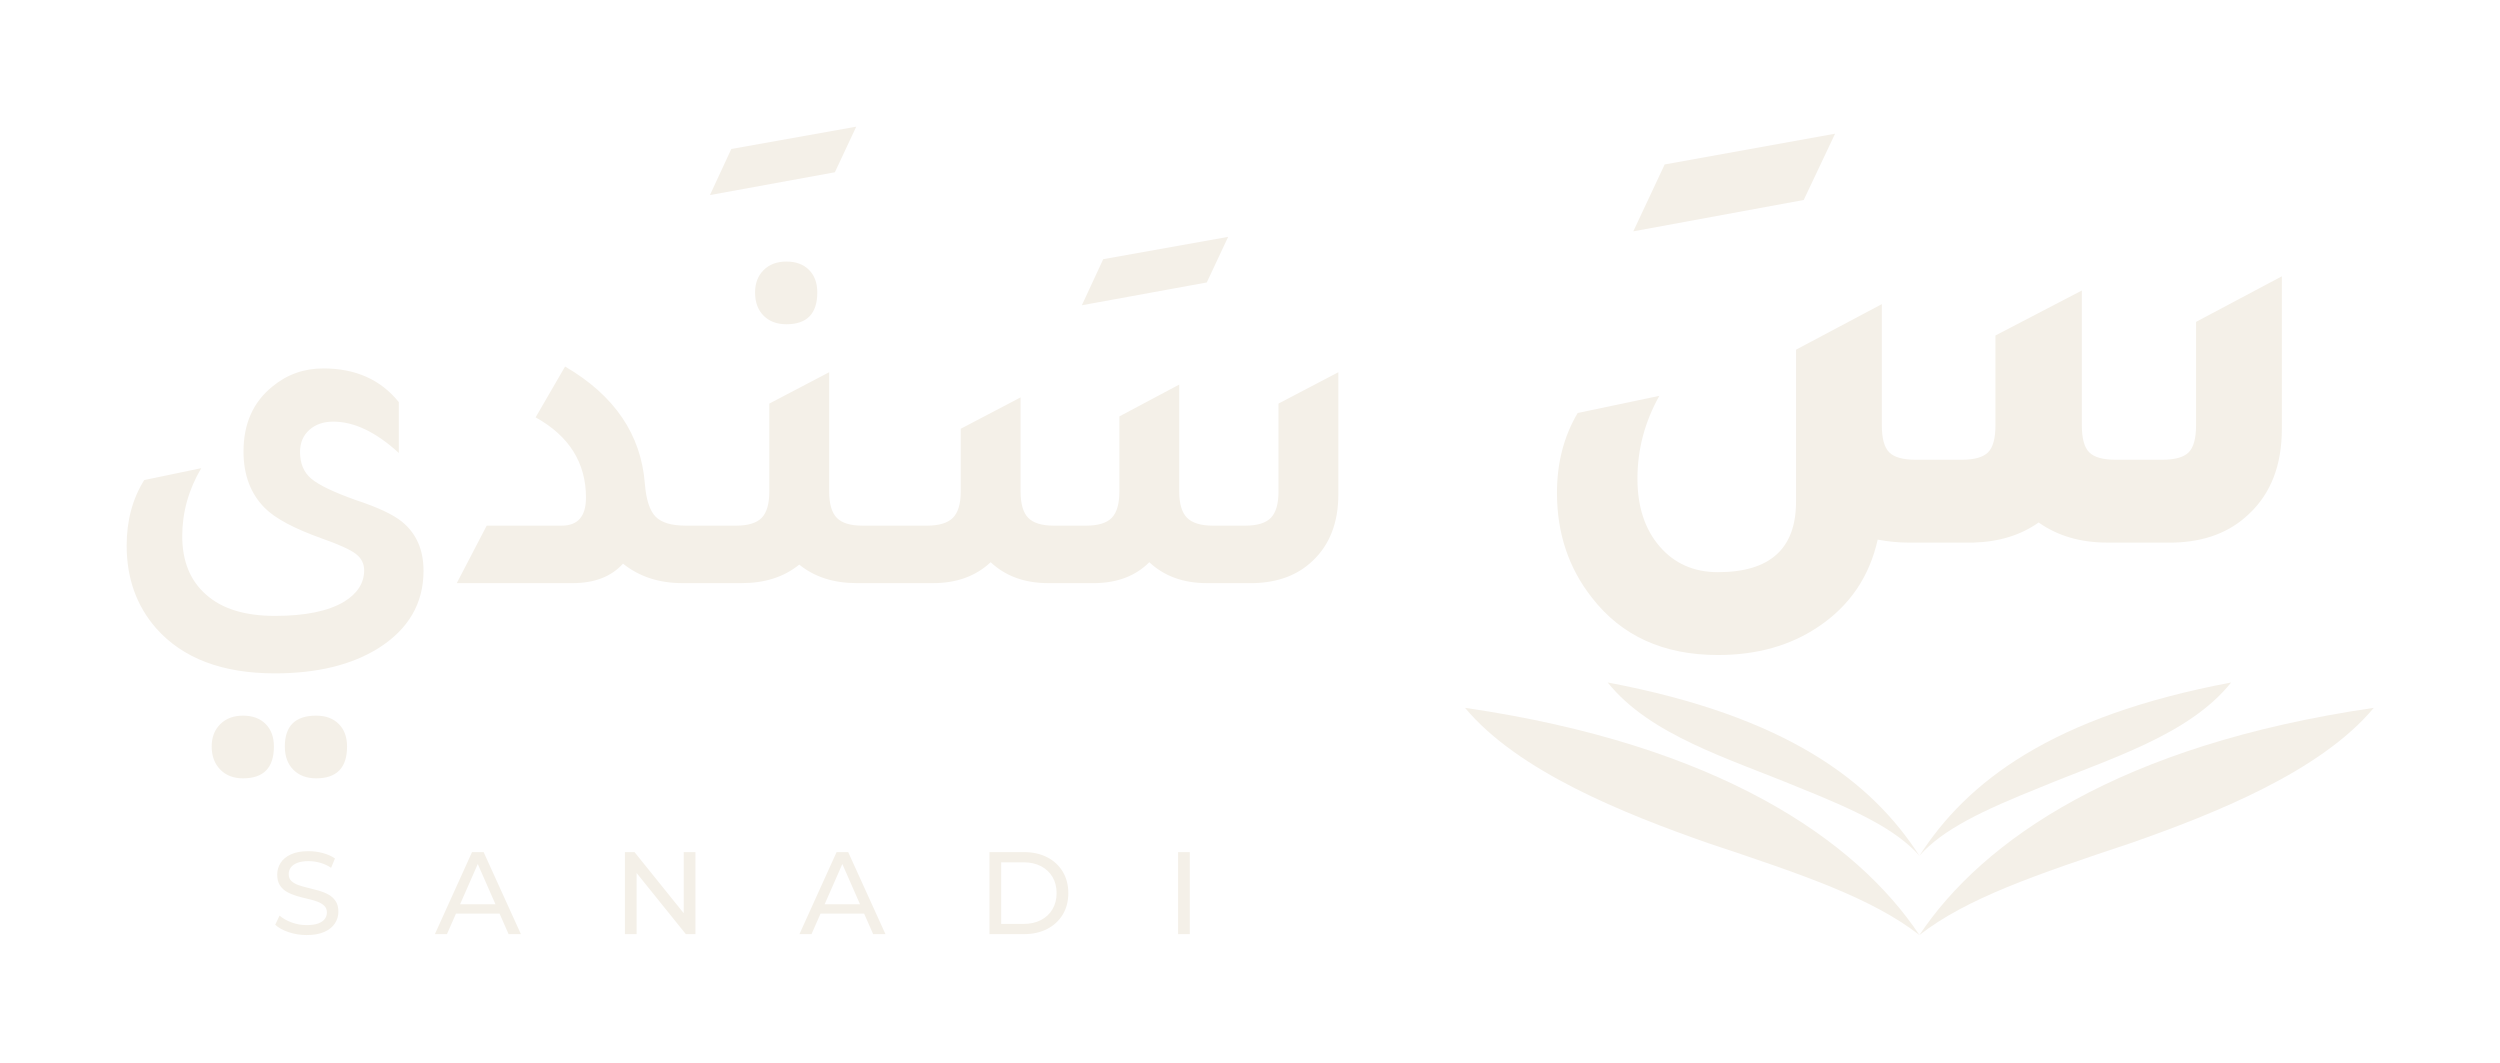
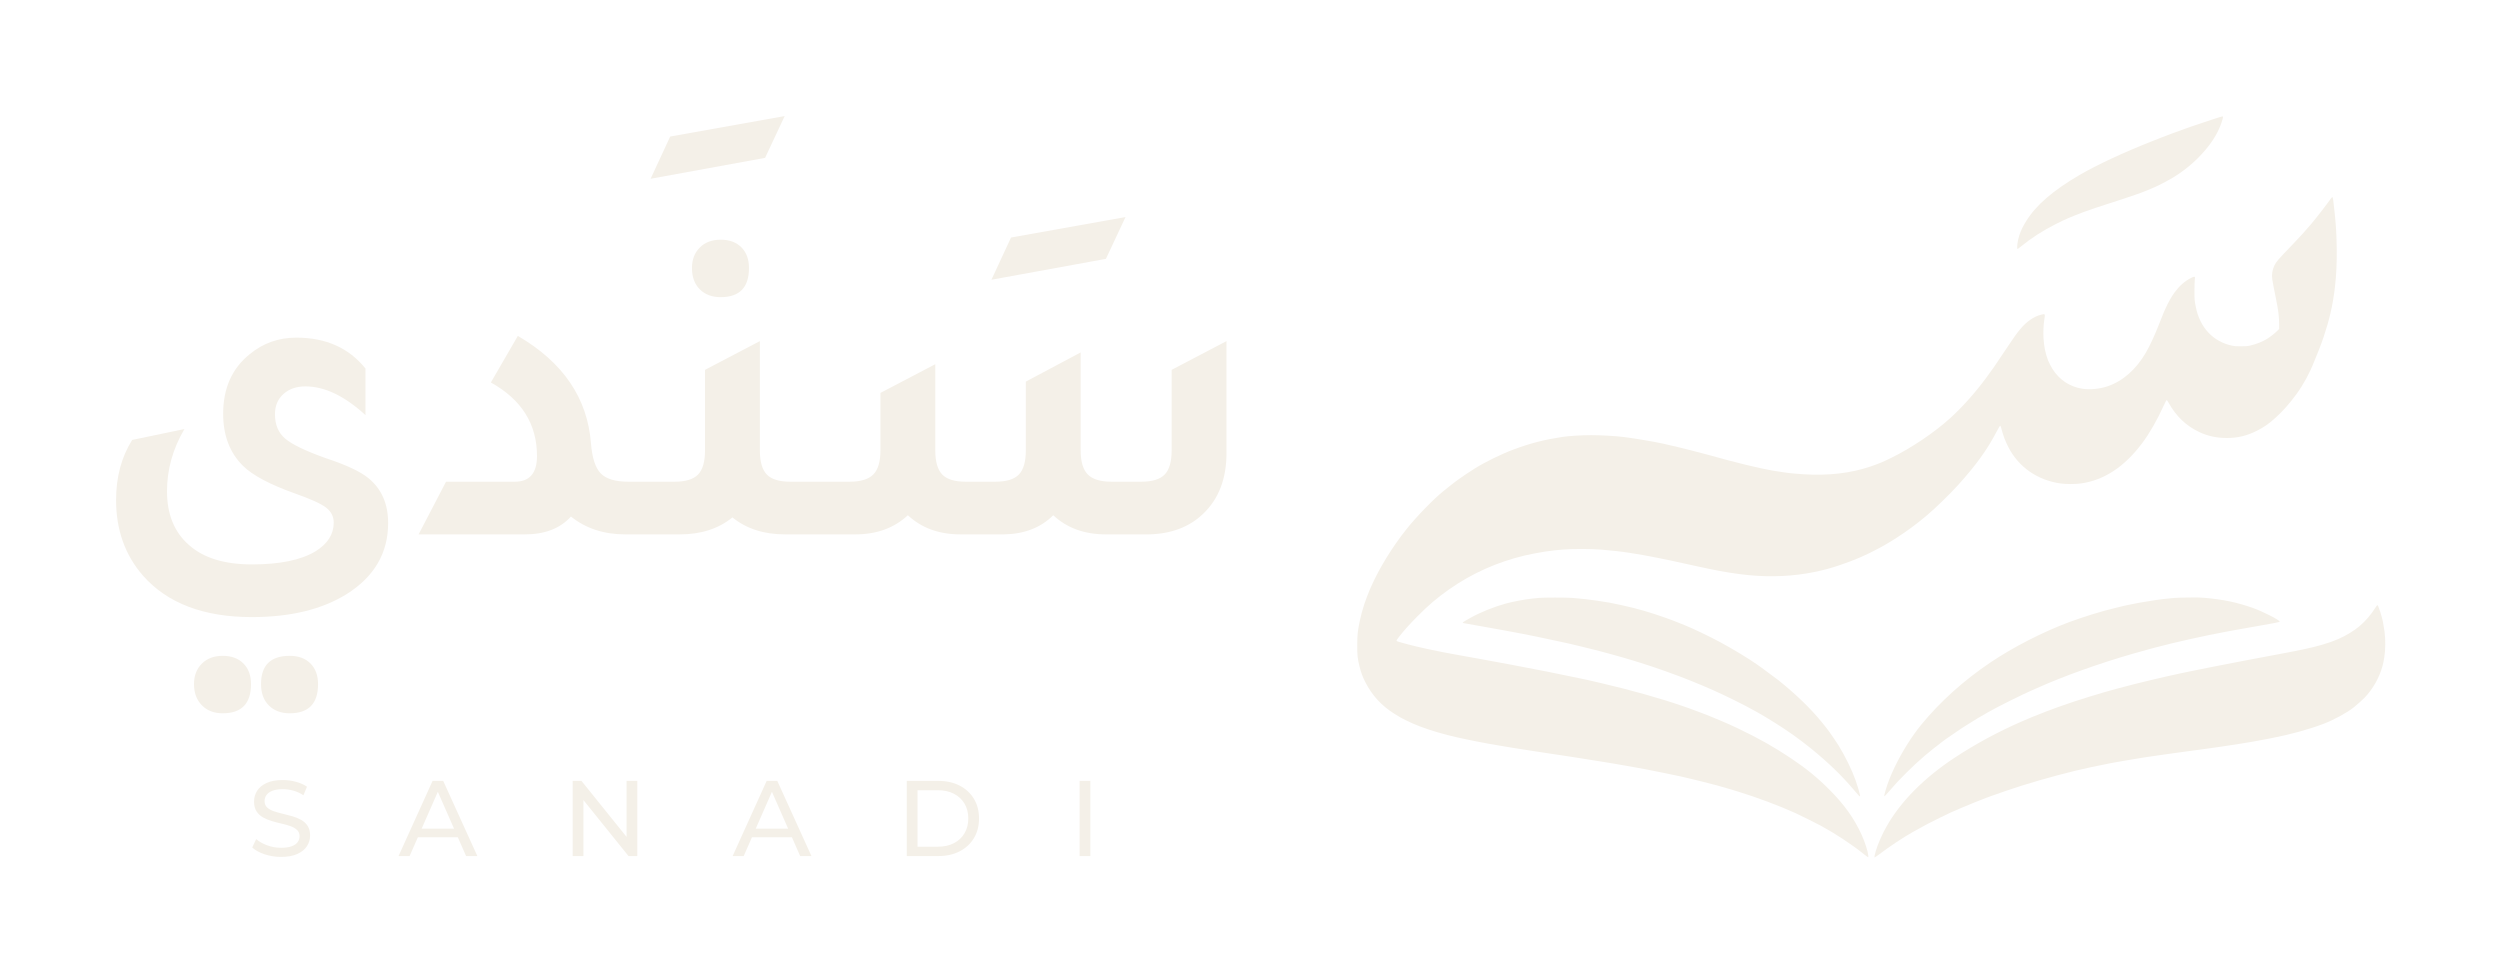
- <svg xmlns="http://www.w3.org/2000/svg" viewBox="0 0 1579 671">
+ <svg xmlns="http://www.w3.org/2000/svg" viewBox="0 0 1723 671">
  <g fill="#F4F0E8">
    <path d="M251.9 286.1Q230.3 266.3 210.5 266.3Q201.2 266.3 195.35 271.55Q189.5 276.8 189.5 285.5Q189.5 296.3 196.55 302.3Q203.6 308.3 224.6 315.8Q245.6 322.7 254.0 329.6Q267.5 340.7 267.5 360.5Q267.5 391.4 239.0 409.4Q213.5 425.3 173.6 425.3Q123.8 425.3 98.6 396.8Q80.0 375.5 80.0 344.6Q80.0 320.9 91.1 303.2L127.1 295.7Q115.1 316.1 115.1 338.6Q115.1 362.3 130.1 375.5Q145.1 389 173.6 389Q202.4 389 217.4 380Q230.0 372.2 230.0 360.2Q230.0 353.9 224.75 349.85Q219.5 345.8 203.3 340.1Q177.2 330.8 167.3 320.9Q153.8 307.4 153.8 285.2Q153.8 258.8 172.1 244.1Q185.9 232.7 204.2 232.7Q234.8 232.7 251.9 254ZM153.5 491.6Q144.5 491.6 139.1 486.05Q133.7 480.5 133.7 471.5Q133.7 462.8 139.1 457.4Q144.5 452 153.5 452Q162.5 452 167.75 457.25Q173.0 462.5 173.0 471.5Q173.0 491.6 153.5 491.6ZM199.7 491.6Q190.7 491.6 185.3 486.2Q179.9 480.8 179.9 471.5Q179.9 452 199.7 452Q208.7 452 213.95 457.25Q219.2 462.5 219.2 471.5Q219.2 491.6 199.7 491.6ZM288.5 368.3 307.4 332H354.8Q370.1 332 370.1 314.3Q370.1 281.3 338.3 263.6L356.9 231.5Q403.7 258.8 407.3 305.6Q408.5 320.6 414.05 326.3Q419.6 332 433.1 332H455.9V368.3H431.0Q408.8 368.3 393.5 356Q382.4 368.3 361.7 368.3ZM448.4 123.2 461.9 94.1 540.8 80 527.3 108.8ZM496.7 204.8Q487.7 204.8 482.3 199.4Q476.9 194 476.9 184.7Q476.9 176 482.3 170.6Q487.7 165.2 496.7 165.2Q505.7 165.2 510.95 170.45Q516.2 175.7 516.2 184.7Q516.2 204.8 496.7 204.8ZM544.7 332H571.7V368.3H541.1Q519.2 368.3 504.8 356.6Q490.4 368.3 468.5 368.3H437.9V332H464.9Q476.3 332 481.1 327.05Q485.9 322.1 485.9 310.4V254.9L523.7 235.1V310.4Q523.7 322.1 528.5 327.05Q533.3 332 544.7 332ZM683.3 192.8 696.8 163.7 775.7 149.6 762.2 178.4ZM553.7 368.3V332H585.5Q596.9 332 601.85 327.05Q606.8 322.1 606.8 310.4V270.8L644.6 251V310.4Q644.6 322.1 649.4 327.05Q654.2 332 665.6 332H686.0Q697.4 332 702.2 327.05Q707.0 322.1 707.0 310.4V263L744.8 242.9V310.4Q744.8 322.1 749.75 327.05Q754.7 332 766.1 332H786.5Q797.9 332 802.7 327.05Q807.5 322.1 807.5 310.4V254.9L845.3 235.1V312.2Q845.3 338.9 829.1 354.2Q815.0 367.7 791.9 368.3H762.2Q740.0 368.3 725.9 355.1Q713.0 368 691.7 368.3H662.0Q639.8 368.3 625.7 355.1Q611.6 368.3 589.4 368.3Z" />
    <path d="M193.663 590.584Q187.743 590.584 182.341 588.771Q176.939 586.958 173.831 584.072L176.569 578.3Q179.529 580.89 184.117 582.592Q188.705 584.294 193.663 584.294Q198.177 584.294 200.989 583.258Q203.801 582.222 205.133 580.409Q206.465 578.596 206.465 576.302Q206.465 573.638 204.726 572.01Q202.987 570.382 200.212 569.383Q197.437 568.384 194.107 567.644Q190.777 566.904 187.41 565.905Q184.043 564.906 181.268 563.352Q178.493 561.798 176.791 559.171Q175.089 556.544 175.089 552.4Q175.089 548.404 177.198 545.037Q179.307 541.67 183.71 539.635Q188.113 537.6 194.921 537.6Q199.435 537.6 203.875 538.784Q208.315 539.968 211.571 542.188L209.129 548.108Q205.799 545.888 202.099 544.889Q198.399 543.89 194.921 543.89Q190.555 543.89 187.743 545.0Q184.931 546.11 183.636 547.96Q182.341 549.81 182.341 552.104Q182.341 554.842 184.08 556.47Q185.819 558.098 188.594 559.06Q191.369 560.022 194.699 560.799Q198.029 561.576 201.396 562.538Q204.763 563.5 207.538 565.054Q210.313 566.608 212.015 569.198Q213.717 571.788 213.717 575.858Q213.717 579.78 211.571 583.147Q209.425 586.514 204.948 588.549Q200.471 590.584 193.663 590.584ZM274.677 589.992 298.135 538.192H305.461L328.993 589.992H321.223L300.281 542.336H303.241L282.299 589.992ZM284.667 577.042 286.665 571.122H315.821L317.967 577.042ZM394.689 589.992V538.192H400.757L435.019 580.742H431.837V538.192H439.237V589.992H433.169L398.907 547.442H402.089V589.992ZM504.933 589.992 528.391 538.192H535.717L559.249 589.992H551.479L530.537 542.336H533.497L512.555 589.992ZM514.923 577.042 516.921 571.122H546.077L548.223 577.042ZM624.945 589.992V538.192H646.775Q655.063 538.192 661.39 541.448Q667.717 544.704 671.232 550.55Q674.747 556.396 674.747 564.092Q674.747 571.788 671.232 577.634Q667.717 583.48 661.39 586.736Q655.063 589.992 646.775 589.992ZM632.345 583.554H646.331Q652.769 583.554 657.468 581.112Q662.167 578.67 664.757 574.267Q667.347 569.864 667.347 564.092Q667.347 558.246 664.757 553.88Q662.167 549.514 657.468 547.072Q652.769 544.63 646.331 544.63H632.345ZM744.069 589.992V538.192H751.469V589.992Z" />
-     <g transform="translate(878.6,-20.1) scale(0.6674)">
-       <path d="M229.24 249.04 258.92 185.76 420.2 156.64 390.52 219.36ZM761.8 334.72 843.0 291.6V436.08Q843.0 487.6 811.64 516.72Q784.76 542.48 740.52 543.6H677.8Q639.72 543.6 612.84 524.56Q587.64 542.48 551.24 543.6H489.08Q475.64 543.6 460.52 540.8Q448.76 593.44 404.52 623.12Q364.76 650.0 309.32 650.0Q232.04 650.0 190.04 595.68Q157.0 553.68 157.0 496.56Q157.0 454.0 176.6 420.96L253.88 404.72Q233.16 441.68 233.16 483.12Q233.16 522.88 254.16 547.24Q275.16 571.6 309.32 571.6Q383.24 571.6 383.24 504.96V361.04L464.44 317.92V432.72Q464.44 451.2 471.44 458.2Q478.44 465.2 496.36 465.2H540.04Q557.96 465.2 564.96 458.2Q571.96 451.2 571.96 432.72V347.6L653.72 305.04V432.72Q653.72 451.2 660.72 458.2Q667.72 465.2 685.64 465.2H729.88Q747.8 465.2 754.8 458.2Q761.8 451.2 761.8 432.72Z" />
-       <path d="M500,915 C560,825 690,735 930,700 C880,760 780,800 700,828 C610,858 545,880 500,915 Z" />
-       <path d="M500,840 C545,770 625,708 795,676 C755,726 680,748 615,775 C560,797 522,815 500,840 Z" />
-       <path d="M500,915 C440,825 310,735 70,700 C120,760 220,800 300,828 C390,858 455,880 500,915 Z" />
-       <path d="M500,840 C455,770 375,708 205,676 C245,726 320,748 385,775 C440,797 478,815 500,840 Z" />
+     <g transform="translate(935.3,80.0) scale(0.37849) translate(-64.0,-35.0)">
+       <path fill-rule="evenodd" d="M1011.20,1381.88C1034.39,1364.43 1057.38,1349.11 1076.50,1338.37C1098.88,1325.79 1107.26,1321.37 1126.25,1312.14C1145.52,1302.77 1145.18,1302.93 1164.00,1294.89C1177.57,1289.09 1201.09,1279.58 1209.25,1276.59C1212.28,1275.48 1217.00,1273.74 1219.75,1272.73C1229.93,1268.96 1260.50,1258.57 1272.50,1254.80C1315.43,1241.30 1366.03,1227.79 1401.00,1220.49C1431.06,1214.21 1444.34,1211.64 1459.00,1209.24C1461.61,1208.82 1470.39,1207.34 1478.50,1205.96C1494.30,1203.28 1503.59,1201.84 1520.25,1199.50C1526.03,1198.69 1532.28,1197.79 1534.16,1197.50C1536.03,1197.21 1544.02,1196.10 1551.91,1195.02C1559.79,1193.93 1570.41,1192.47 1575.50,1191.76C1580.59,1191.05 1589.92,1189.81 1596.25,1189.00C1602.58,1188.19 1613.15,1186.73 1619.75,1185.75C1626.35,1184.77 1633.55,1183.74 1635.75,1183.46C1637.95,1183.18 1643.12,1182.40 1647.25,1181.73C1658.85,1179.84 1663.52,1179.12 1673.25,1177.72C1678.20,1177.00 1686.53,1175.63 1691.75,1174.68C1696.97,1173.72 1702.38,1172.74 1703.75,1172.50C1709.54,1171.50 1714.99,1170.50 1718.50,1169.78C1720.56,1169.36 1725.85,1168.33 1730.25,1167.48C1763.21,1161.15 1798.24,1151.48 1824.08,1141.58C1842.66,1134.46 1866.13,1121.69 1878.59,1111.92C1883.88,1107.77 1895.26,1097.62 1898.76,1093.93C1914.04,1077.82 1925.62,1057.21 1931.31,1036.00C1932.64,1031.05 1932.74,1030.54 1934.42,1020.75C1936.63,1007.82 1936.86,988.08 1934.95,974.00C1934.11,967.84 1932.48,957.87 1932.00,956.00C1931.75,955.04 1930.95,951.66 1930.21,948.50C1928.95,943.07 1925.51,932.44 1923.46,927.67C1922.95,926.48 1922.22,925.50 1921.82,925.50C1921.43,925.50 1919.60,927.94 1917.76,930.91C1910.27,942.99 1899.93,954.93 1889.00,964.12C1879.00,972.53 1864.48,981.29 1850.50,987.36C1833.93,994.55 1812.39,1000.85 1785.00,1006.52C1778.26,1007.91 1771.74,1009.23 1770.50,1009.46C1769.26,1009.69 1765.89,1010.34 1763.00,1010.91C1760.11,1011.49 1754.04,1012.65 1749.50,1013.50C1744.96,1014.36 1739.56,1015.38 1737.50,1015.77C1735.44,1016.17 1730.71,1017.05 1727.00,1017.74C1723.29,1018.42 1714.85,1020.00 1708.25,1021.26C1696.02,1023.59 1689.76,1024.77 1681.75,1026.25C1670.63,1028.31 1651.04,1032.11 1645.50,1033.27C1643.71,1033.65 1637.97,1034.77 1632.75,1035.77C1627.53,1036.76 1618.75,1038.48 1613.25,1039.59C1607.75,1040.69 1601.11,1042.02 1598.50,1042.53C1595.89,1043.04 1589.92,1044.26 1585.25,1045.24C1580.58,1046.21 1573.38,1047.69 1569.25,1048.53C1565.12,1049.36 1560.96,1050.25 1560.00,1050.51C1558.37,1050.94 1552.41,1052.25 1541.75,1054.54C1539.28,1055.07 1535.90,1055.82 1534.25,1056.21C1532.60,1056.61 1528.78,1057.50 1525.75,1058.20C1522.72,1058.90 1517.66,1060.07 1514.50,1060.81C1497.17,1064.82 1468.15,1072.12 1448.00,1077.54C1418.43,1085.49 1374.52,1099.05 1350.25,1107.74C1346.67,1109.02 1341.28,1110.93 1338.25,1111.98C1331.66,1114.27 1326.00,1116.37 1319.25,1119.01C1293.67,1129.00 1289.98,1130.50 1274.25,1137.37C1231.14,1156.17 1190.35,1178.22 1152.00,1203.44C1096.46,1239.97 1053.18,1283.77 1027.90,1329.01C1023.55,1336.80 1021.14,1341.52 1019.35,1345.75C1018.65,1347.40 1017.07,1350.91 1015.83,1353.55C1010.65,1364.62 1004.57,1385.00 1006.45,1385.00C1006.78,1385.00 1008.92,1383.59 1011.20,1381.88Z M994.85,1381.38C994.12,1373.69 988.70,1356.84 982.75,1343.75C969.16,1313.85 951.18,1288.69 923.76,1261.21C902.07,1239.46 881.38,1222.61 853.75,1204.18C822.36,1183.24 795.85,1168.34 756.25,1149.37C739.14,1141.17 709.61,1128.68 689.50,1121.14C677.20,1116.52 668.96,1113.47 667.50,1113.00C666.81,1112.77 661.64,1110.98 656.00,1109.01C618.45,1095.90 560.93,1079.70 511.25,1068.23C506.85,1067.21 499.60,1065.51 495.14,1064.44C490.68,1063.38 484.38,1061.94 481.14,1061.24C439.32,1052.27 381.75,1040.79 343.25,1033.74C333.35,1031.93 321.20,1029.68 316.25,1028.74C305.84,1026.76 292.02,1024.22 286.25,1023.23C284.05,1022.85 280.45,1022.21 278.25,1021.80C276.05,1021.39 271.66,1020.59 268.50,1020.03C265.34,1019.46 259.49,1018.42 255.50,1017.70C251.51,1016.99 242.40,1015.32 235.25,1013.99C228.10,1012.66 221.01,1011.34 219.50,1011.06C216.20,1010.44 205.72,1008.28 192.75,1005.53C180.36,1002.91 163.36,998.90 158.00,997.32C155.66,996.64 151.39,995.48 148.50,994.76C139.67,992.53 136.51,991.45 135.99,990.48C135.58,989.72 136.45,988.34 140.95,982.56C149.44,971.67 159.10,960.90 173.25,946.57C193.76,925.77 209.84,912.09 232.07,896.50C273.23,867.64 319.24,847.08 369.50,835.08C377.16,833.25 399.18,829.03 406.29,828.03C421.69,825.87 425.27,825.45 438.00,824.39C456.22,822.87 488.13,822.88 508.25,824.43C525.48,825.75 546.90,828.17 559.67,830.23C580.63,833.60 590.34,835.29 599.09,837.05C604.68,838.18 611.05,839.43 613.25,839.83C620.65,841.16 645.22,846.39 663.50,850.52C669.41,851.86 680.21,854.21 687.50,855.75C694.79,857.28 703.79,859.19 707.50,859.99C729.45,864.71 756.61,868.97 777.51,870.97C818.45,874.89 859.09,872.94 896.50,865.24C914.10,861.62 925.82,858.46 942.75,852.77C970.16,843.57 990.74,834.65 1015.75,821.14C1041.81,807.06 1071.67,786.86 1094.67,767.75C1097.98,765.00 1101.49,762.08 1102.47,761.27C1116.10,749.94 1144.20,722.62 1158.04,707.25C1191.64,669.93 1210.99,643.12 1228.69,609.37C1232.52,602.06 1234.38,599.00 1234.98,599.00C1235.63,599.00 1236.15,600.17 1237.21,604.12C1240.95,617.96 1244.14,626.41 1249.85,637.63C1268.46,674.17 1303.17,698.30 1345.34,704.01C1355.43,705.38 1371.55,705.38 1381.60,704.02C1423.86,698.30 1461.20,673.83 1493.55,630.65C1507.07,612.61 1520.98,588.36 1532.79,562.27C1535.56,556.15 1537.63,552.19 1538.10,552.10C1538.64,552.00 1539.82,553.63 1541.90,557.35C1555.53,581.81 1573.76,599.15 1597.69,610.43C1613.06,617.68 1629.32,621.17 1647.75,621.20C1667.51,621.23 1684.09,617.23 1702.54,607.98C1715.18,601.64 1723.33,595.97 1736.00,584.70C1748.96,573.17 1762.35,558.08 1774.56,541.25C1787.53,523.36 1798.65,502.89 1806.86,481.76C1807.82,479.29 1809.02,476.36 1809.52,475.26C1810.42,473.27 1812.74,467.51 1816.17,458.75C1827.35,430.19 1836.19,399.34 1840.74,373.00C1842.66,361.84 1842.95,360.03 1843.45,355.75C1843.74,353.27 1844.32,348.44 1844.73,345.00C1847.16,324.85 1848.26,300.12 1847.85,274.75C1847.32,242.76 1846.25,228.10 1841.48,188.14C1841.06,184.59 1840.35,182.50 1839.57,182.50C1839.35,182.50 1838.41,183.57 1837.48,184.88C1828.90,196.94 1811.26,219.72 1801.57,231.25C1791.18,243.62 1780.18,255.73 1766.25,270.15C1740.67,296.63 1737.82,299.93 1734.27,307.25C1730.45,315.11 1729.12,324.31 1730.55,332.94C1731.66,339.67 1734.54,354.62 1737.22,367.62C1741.57,388.73 1743.00,400.23 1743.00,414.20L1743.00,422.72L1738.88,426.76C1734.53,431.02 1727.00,436.92 1721.44,440.42C1713.29,445.56 1700.98,450.47 1690.39,452.82C1684.79,454.06 1683.30,454.18 1673.50,454.20C1664.26,454.23 1662.01,454.07 1657.47,453.12C1622.90,445.88 1598.80,420.29 1591.30,382.85C1588.85,370.64 1588.75,369.43 1588.79,353.00C1588.82,344.30 1589.09,335.40 1589.40,333.13C1589.72,330.86 1589.84,328.67 1589.68,328.25C1589.21,327.01 1587.42,327.38 1582.71,329.70C1571.42,335.27 1561.64,343.85 1552.50,356.23C1547.10,363.55 1541.11,374.19 1536.03,385.50C1534.86,388.11 1533.45,391.23 1532.91,392.43C1531.50,395.55 1527.89,404.57 1524.69,413.00C1517.59,431.66 1507.75,453.02 1500.52,465.43C1482.51,496.37 1458.78,517.34 1430.91,526.93C1416.48,531.89 1398.36,533.66 1384.46,531.46C1361.54,527.84 1342.42,515.07 1330.04,495.12C1327.29,490.67 1323.40,483.11 1322.22,479.89C1317.19,466.16 1315.06,455.82 1313.95,439.82C1313.28,430.18 1313.84,415.90 1315.23,406.75C1317.11,394.46 1317.24,394.69 1309.32,396.71C1296.38,400.00 1283.04,409.24 1271.83,422.66C1264.60,431.32 1260.48,437.11 1245.26,460.00C1224.30,491.51 1221.57,495.46 1208.78,512.69C1188.99,539.36 1165.39,565.73 1143.94,585.13C1115.00,611.30 1073.57,639.24 1037.16,657.13C1021.22,664.96 1013.64,668.12 998.37,673.29C962.73,685.36 921.79,690.07 877.16,687.25C865.70,686.52 850.06,685.16 848.50,684.75C848.09,684.64 844.15,684.09 839.75,683.53C816.13,680.52 785.95,673.97 739.75,661.81C727.61,658.61 712.91,654.61 707.50,653.02C705.44,652.41 699.14,650.72 693.50,649.26C687.86,647.80 678.41,645.34 672.50,643.80C659.93,640.51 636.41,634.86 621.00,631.43C606.00,628.08 570.03,622.00 550.50,619.50C535.62,617.59 508.42,616.02 490.25,616.01C473.00,616.00 449.43,617.46 437.50,619.28C404.83,624.26 379.96,630.65 349.84,641.80C327.17,650.19 297.79,664.54 278.22,676.78C268.43,682.91 254.95,691.92 248.75,696.48C247.38,697.50 244.45,699.65 242.25,701.26C240.05,702.87 235.01,706.80 231.06,709.97C227.10,713.15 223.02,716.42 221.99,717.25C203.18,732.34 172.62,763.79 153.72,787.50C128.20,819.52 104.12,858.70 89.64,891.75C88.67,893.95 87.32,896.99 86.64,898.50C84.81,902.54 78.75,918.69 77.04,924.08C73.39,935.60 71.40,942.97 69.34,952.50C65.09,972.18 64.34,979.05 64.29,998.75C64.24,1016.87 64.84,1022.55 68.27,1036.50C71.17,1048.29 73.87,1055.67 78.85,1065.46C91.34,1090.03 108.45,1108.65 132.25,1123.58C141.66,1129.48 143.69,1130.63 152.78,1135.16C169.24,1143.37 186.48,1149.93 210.00,1156.93C220.51,1160.06 237.72,1164.54 245.75,1166.24C247.95,1166.71 253.24,1167.85 257.50,1168.78C271.12,1171.75 292.43,1175.98 303.00,1177.80C308.64,1178.77 314.94,1179.86 317.00,1180.23C335.17,1183.43 358.65,1187.25 380.25,1190.50C387.68,1191.62 397.35,1193.10 401.75,1193.79C406.15,1194.48 411.94,1195.37 414.63,1195.77C417.31,1196.17 421.81,1196.85 424.63,1197.27C427.44,1197.70 431.32,1198.27 433.25,1198.55C435.18,1198.84 438.77,1199.38 441.25,1199.76C443.73,1200.14 448.11,1200.81 451.00,1201.25C457.79,1202.26 461.18,1202.79 467.00,1203.73C469.61,1204.15 477.94,1205.50 485.50,1206.73C493.06,1207.95 501.61,1209.30 504.50,1209.72C507.39,1210.15 513.69,1211.17 518.50,1212.00C523.31,1212.82 530.17,1213.95 533.75,1214.51C537.33,1215.07 540.56,1215.63 540.95,1215.77C541.33,1215.91 543.13,1216.24 544.95,1216.51C546.76,1216.78 550.73,1217.45 553.75,1218.00C556.77,1218.55 563.75,1219.79 569.25,1220.75C583.36,1223.21 592.97,1225.07 625.00,1231.56C636.96,1233.98 649.67,1236.64 653.25,1237.47C656.83,1238.30 662.79,1239.68 666.50,1240.54C678.42,1243.30 700.02,1248.71 719.25,1253.76C725.91,1255.50 736.76,1258.62 745.25,1261.23C749.38,1262.50 755.00,1264.22 757.75,1265.07C792.16,1275.64 832.12,1290.61 862.00,1304.11C870.77,1308.08 902.03,1323.63 909.09,1327.55C925.05,1336.39 937.05,1343.65 949.75,1352.15C967.13,1363.77 973.57,1368.44 987.95,1379.86C991.14,1382.40 994.06,1384.48 994.45,1384.49C995.00,1384.50 995.08,1383.86 994.85,1381.38Z M979.82,1271.56C979.23,1267.93 974.49,1252.04 971.59,1244.00C964.81,1225.19 952.60,1200.28 940.84,1181.25C937.14,1175.27 927.97,1161.73 923.56,1155.75C919.26,1149.91 917.29,1147.39 910.28,1138.75C890.13,1113.95 864.10,1088.74 831.49,1062.45C827.98,1059.62 805.07,1042.58 800.28,1039.25C797.92,1037.60 794.58,1035.25 792.87,1034.02C778.33,1023.63 748.35,1005.46 724.75,992.75C706.00,982.64 674.08,967.38 660.50,962.01C659.26,961.52 655.89,960.17 653.00,959.01C639.76,953.67 637.11,952.66 627.25,949.15C596.84,938.34 574.27,931.82 545.50,925.55C525.61,921.22 521.50,920.46 501.64,917.53C485.63,915.16 474.41,913.90 456.00,912.39C445.51,911.53 403.45,911.53 395.00,912.39C391.56,912.74 386.50,913.25 383.75,913.52C370.38,914.86 347.89,919.06 334.75,922.66C313.47,928.50 288.32,938.66 270.50,948.62C256.42,956.49 254.90,957.62 257.62,958.24C259.14,958.58 267.88,960.13 281.50,962.48C297.17,965.17 323.31,969.86 329.00,970.99C331.61,971.51 338.93,972.87 345.25,974.00C370.24,978.50 410.51,986.78 448.75,995.27C454.87,996.63 467.00,999.55 475.00,1001.58C479.26,1002.66 485.90,1004.30 489.75,1005.23C507.79,1009.55 546.79,1020.29 565.50,1026.08C570.86,1027.74 576.94,1029.61 579.00,1030.25C605.03,1038.25 644.11,1052.14 670.50,1062.75C701.96,1075.41 723.25,1084.91 751.25,1098.78C768.80,1107.48 775.69,1111.10 793.00,1120.72C809.66,1129.98 839.99,1149.05 854.05,1159.11C855.31,1160.01 857.79,1161.75 859.55,1162.96C866.25,1167.60 882.90,1180.30 891.72,1187.51C922.38,1212.56 946.10,1235.47 967.76,1260.98C977.11,1271.98 979.03,1274.04 979.61,1273.68C979.89,1273.51 979.98,1272.56 979.82,1271.56Z M1031.09,1266.41C1045.97,1249.27 1049.79,1245.15 1064.48,1230.49C1075.15,1219.82 1084.25,1211.40 1097.75,1199.68C1103.99,1194.26 1121.58,1180.22 1129.25,1174.53C1132.00,1172.49 1135.38,1169.98 1136.75,1168.96C1140.28,1166.35 1160.35,1152.62 1163.84,1150.43C1165.44,1149.42 1171.15,1145.80 1176.54,1142.37C1200.96,1126.80 1223.15,1114.39 1252.25,1100.02C1273.85,1089.35 1282.10,1085.40 1289.50,1082.17C1292.94,1080.66 1298.45,1078.22 1301.75,1076.74C1350.45,1054.87 1414.45,1031.92 1476.50,1014.07C1494.59,1008.87 1499.90,1007.38 1505.25,1006.01C1508.28,1005.24 1514.46,1003.59 1519.00,1002.36C1550.28,993.88 1609.34,980.69 1646.25,973.96C1652.30,972.86 1660.74,971.30 1665.00,970.49C1676.87,968.26 1690.74,965.79 1707.25,963.00C1732.72,958.68 1744.00,956.40 1744.00,955.57C1744.00,952.65 1712.52,936.68 1694.25,930.33C1665.14,920.21 1640.96,915.21 1606.54,912.19C1599.19,911.55 1593.32,911.44 1577.54,911.65C1566.65,911.79 1555.39,912.15 1552.50,912.44C1549.61,912.73 1544.55,913.21 1541.25,913.50C1528.52,914.64 1512.52,916.95 1489.25,921.01C1487.88,921.25 1483.26,922.15 1479.00,923.01C1474.74,923.88 1469.11,925.01 1466.50,925.52C1463.89,926.04 1460.85,926.69 1459.75,926.97C1458.65,927.24 1451.79,928.93 1444.50,930.72C1428.69,934.61 1420.30,936.93 1401.75,942.53C1393.95,944.88 1369.52,953.14 1361.50,956.14C1312.66,974.40 1259.17,1001.76 1217.34,1029.88C1168.66,1062.60 1124.91,1102.01 1090.94,1143.75C1073.39,1165.31 1055.60,1193.79 1042.61,1221.12C1034.93,1237.29 1030.76,1247.99 1026.22,1263.17C1024.05,1270.44 1023.53,1273.50 1024.47,1273.50C1024.73,1273.50 1027.71,1270.31 1031.09,1266.41Z M1272.26,272.94C1292.45,256.52 1312.29,243.75 1336.97,231.29C1353.99,222.71 1360.61,219.85 1386.81,209.82C1396.21,206.22 1417.87,198.92 1434.25,193.82C1446.46,190.02 1470.05,182.21 1480.50,178.52C1484.49,177.11 1489.10,175.49 1490.75,174.92C1495.34,173.32 1511.20,166.84 1516.25,164.49C1518.72,163.34 1521.99,161.83 1523.50,161.12C1529.06,158.53 1544.19,150.38 1549.89,146.91C1575.68,131.19 1598.68,110.55 1615.93,87.62C1627.55,72.17 1635.37,57.00 1639.80,41.31C1640.49,38.86 1640.93,36.54 1640.78,36.14C1640.48,35.37 1639.09,35.52 1635.25,36.76C1634.15,37.12 1627.17,39.36 1619.75,41.75C1606.12,46.14 1584.52,53.39 1581.75,54.50C1580.92,54.83 1576.54,56.42 1572.00,58.02C1556.13,63.64 1538.22,70.26 1529.00,73.92C1525.56,75.29 1517.58,78.44 1511.25,80.93C1460.08,101.05 1410.95,123.97 1379.00,142.62C1331.71,170.23 1300.85,196.79 1283.03,225.23C1276.54,235.57 1273.16,242.48 1269.93,252.00C1266.44,262.29 1264.70,277.00 1266.97,277.00C1267.14,277.00 1269.52,275.17 1272.26,272.94Z" />
    </g>
  </g>
</svg>
